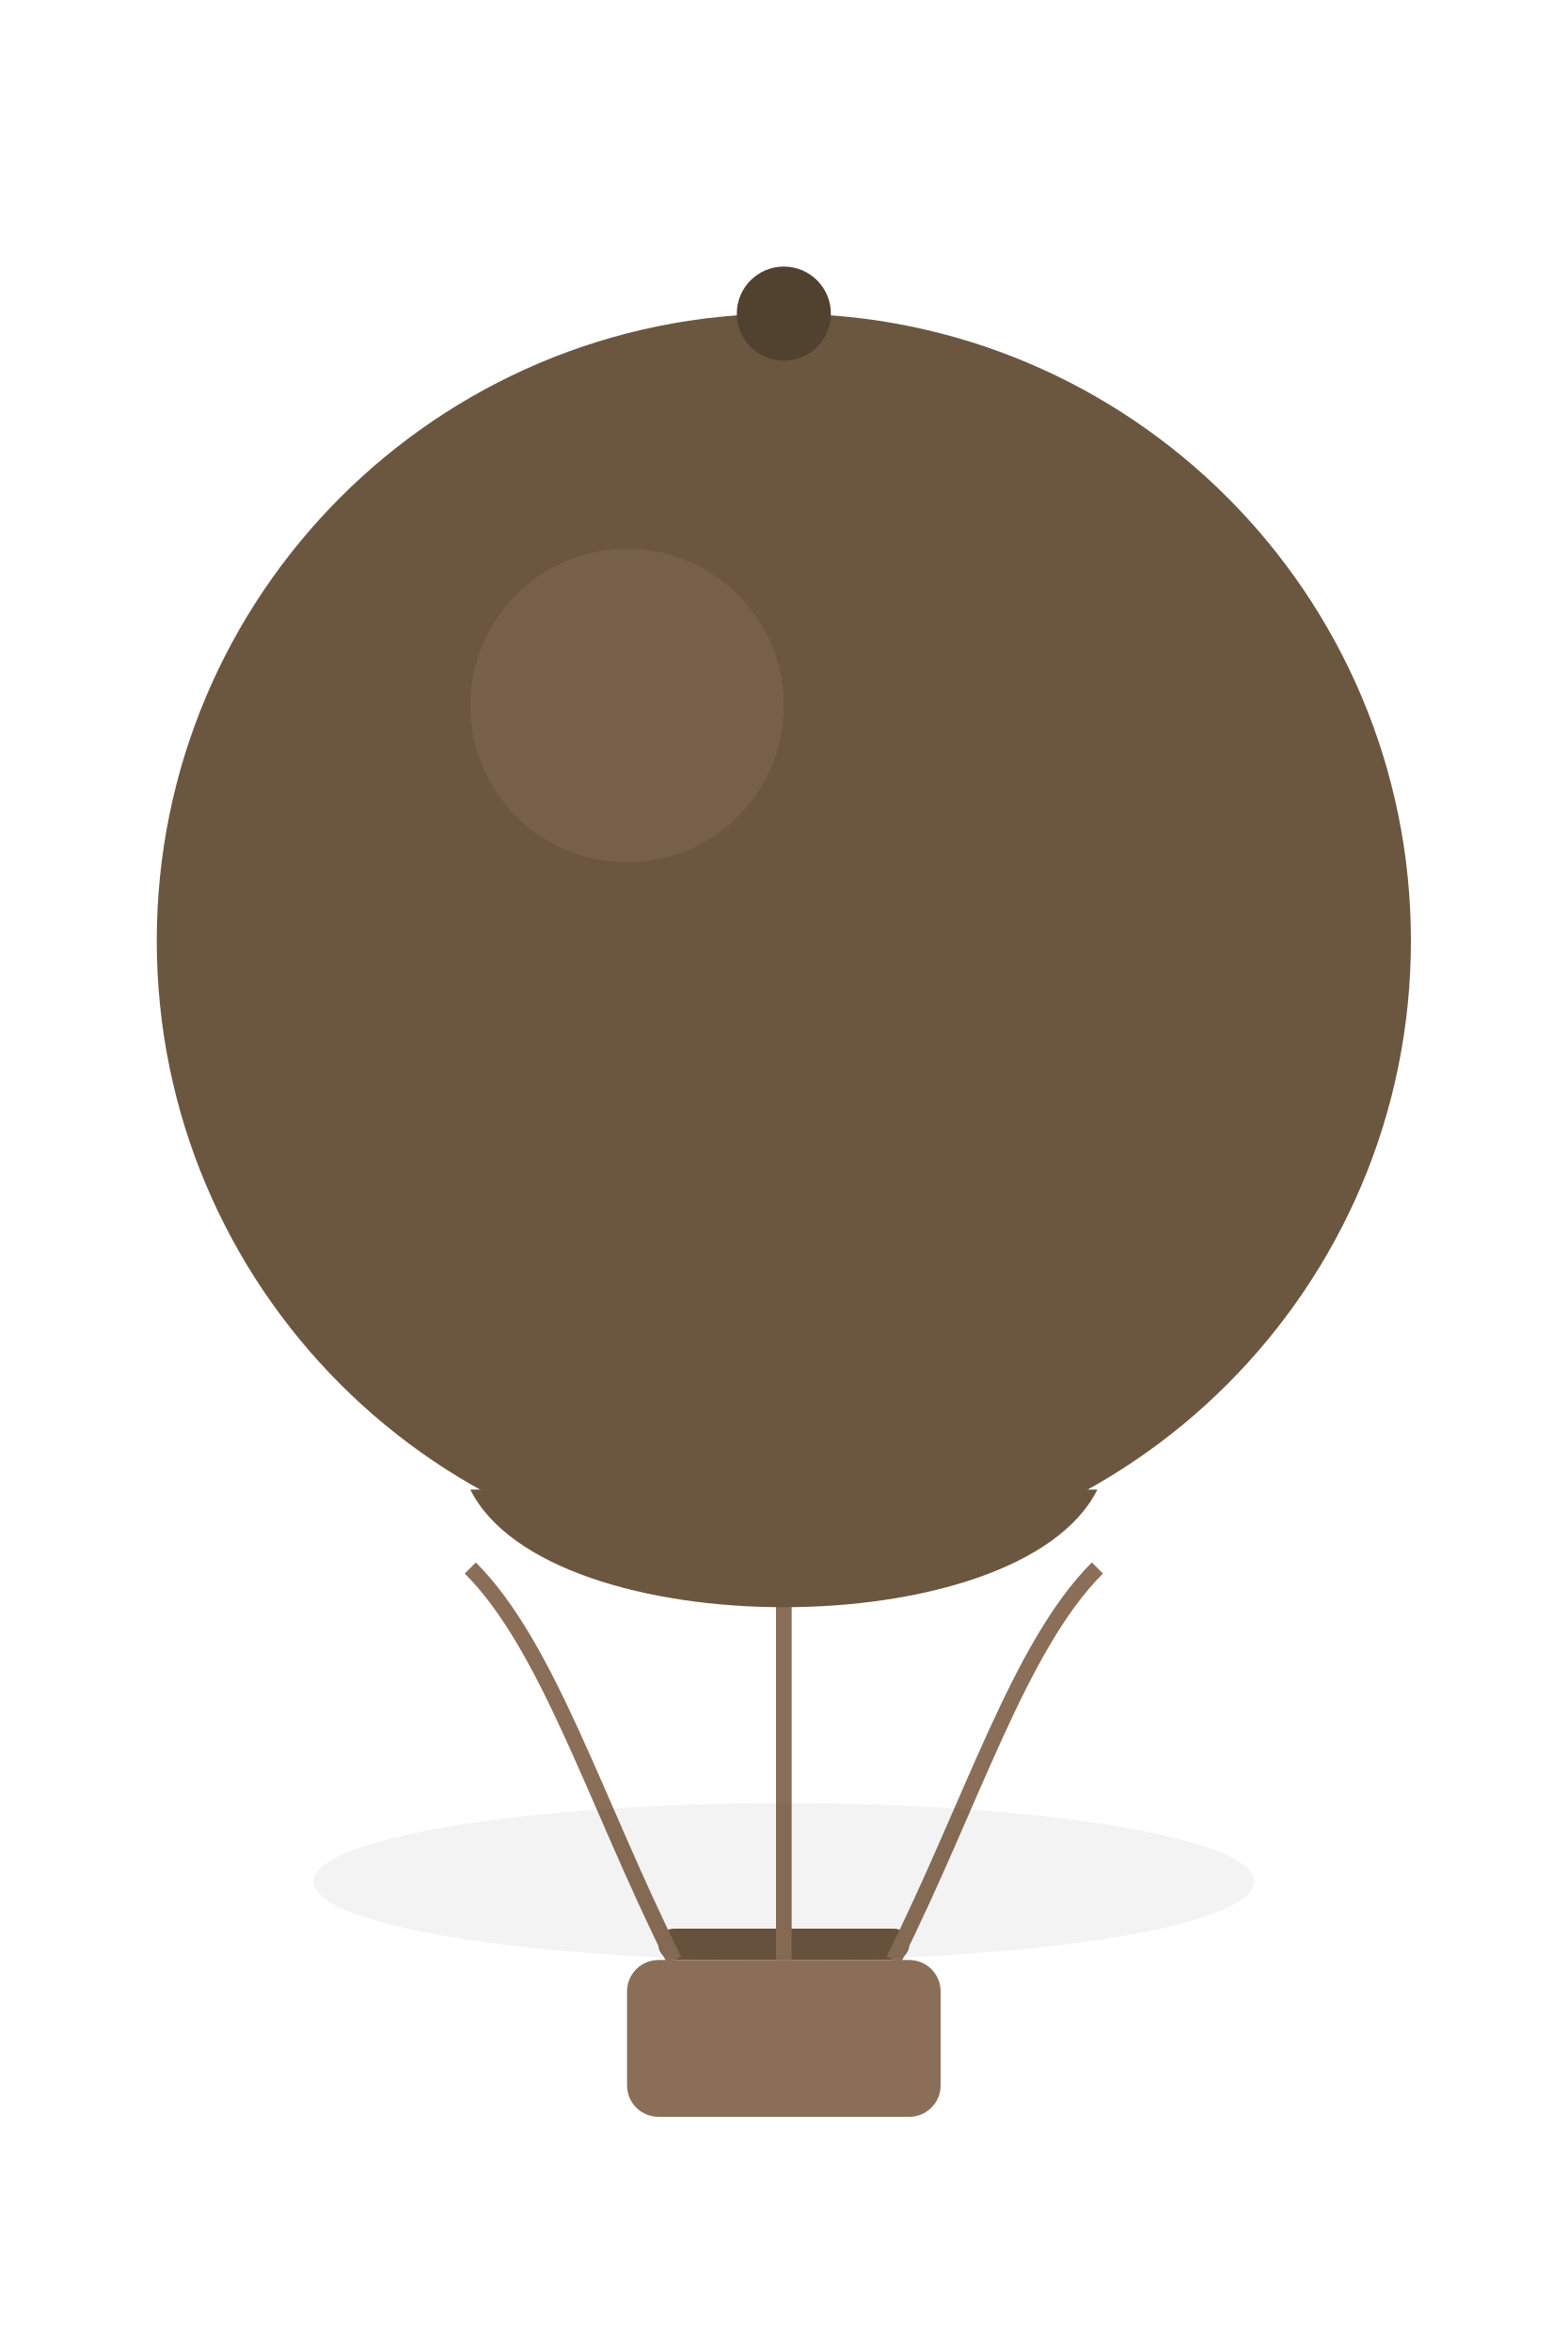
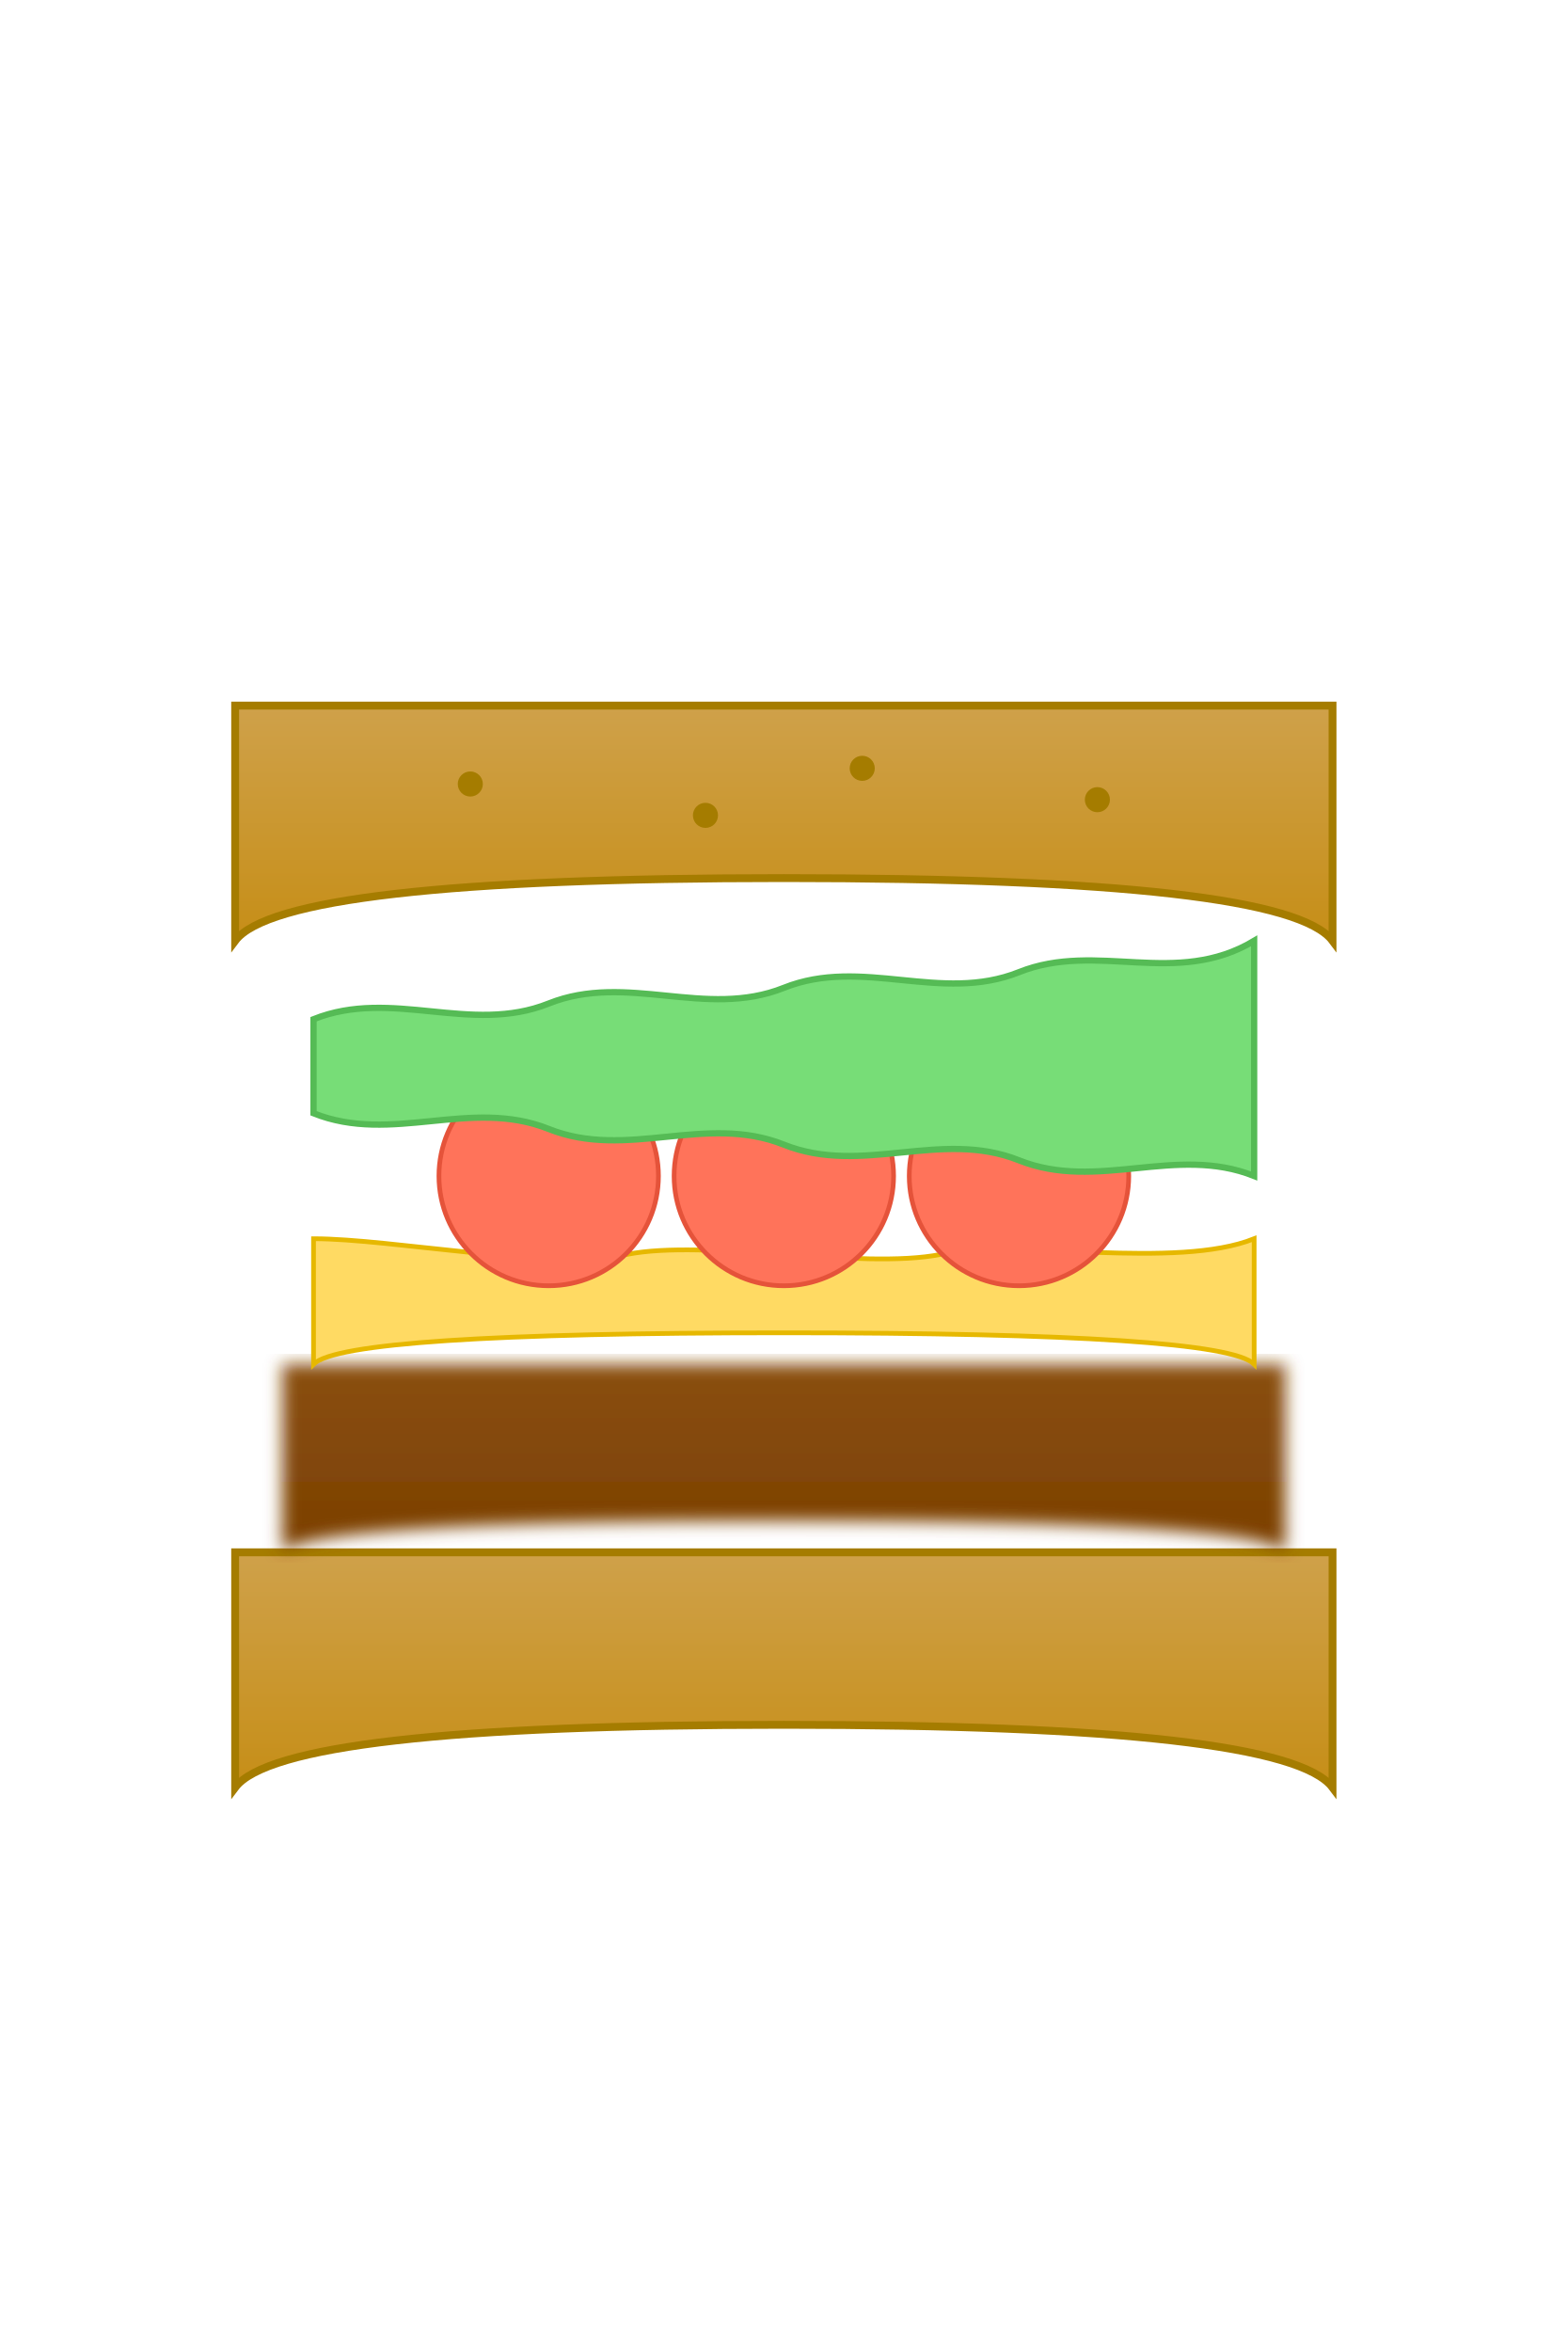
<svg xmlns="http://www.w3.org/2000/svg" viewBox="0 0 100 150">
-   <rect x="40" y="125" width="20" height="10" rx="2" fill="#8a6e57" />
-   <rect x="42" y="123" width="16" height="2" rx="1" fill="#6b563f" />
-   <path d="M43,125 C38,115 35,105 30,100" stroke="#8a6e57" stroke-width="1" fill="none" />
-   <path d="M50,125 C50,115 50,105 50,100" stroke="#8a6e57" stroke-width="1" fill="none" />
-   <path d="M57,125 C62,115 65,105 70,100" stroke="#8a6e57" stroke-width="1" fill="none" />
-   <ellipse cx="50" cy="120" rx="30" ry="5" fill="rgba(0,0,0,0.05)" />
-   <circle cx="50" cy="60" r="40" fill="#6b563f" />
-   <path d="M30,95 C35,105 65,105 70,95" fill="#6b563f" />
-   <circle cx="40" cy="45" r="10" fill="#8a6e57" opacity="0.4" />
-   <circle cx="50" cy="20" r="3" fill="#51412f" />
+   <defs>
+     <filter id="slightBlur_rb" x="-5%" y="-5%" width="110%" height="110%">
+       <feGaussianBlur stdDeviation="0.5" />
+     </filter>
+     <linearGradient id="breadGradient_rb" x1="0%" y1="0%" x2="0%" y2="100%">
+       <stop offset="0%" style="stop-color:#cfa14a;stop-opacity:1" />
+       <stop offset="100%" style="stop-color:#c68e17;stop-opacity:1" />
+     </linearGradient>
+     <linearGradient id="roastBeefGradient" x1="0%" y1="0%" x2="0%" y2="100%">
+       <stop offset="0%" style="stop-color:#8a4f11;stop-opacity:1" />
+       <stop offset="100%" style="stop-color:#7b3f00;stop-opacity:1" />
+     </linearGradient>
+   </defs>
+   <path d="M 15 114 Q 18 110 50 110 Q 82 110 85 114 L 85 99 L 15 99 Z" fill="url(#breadGradient_rb)" stroke="#a57c00" stroke-width="0.5" />
+   <path d="M 18 99 Q 20 97 50 97 Q 80 97 82 99 L 82 87 L 18 87 Z" fill="url(#roastBeefGradient)" filter="url(#slightBlur_rb)" />
+   <path d="M 20 87 Q 22 85 50 85 Q 78 85 80 87             L 80 79             C 75 81 65 79 60 80             C 55 81 45 79 40 80            C 35 81 25 79 20 79 Z" fill="#FFDA63" stroke="#e6b800" stroke-width="0.3" />
+   <circle cx="35" cy="75" r="7" fill="#FF735A" stroke="#E5533A" stroke-width="0.3" />
+   <circle cx="50" cy="75" r="7" fill="#FF735A" stroke="#E5533A" stroke-width="0.3" />
+   <circle cx="65" cy="75" r="7" fill="#FF735A" stroke="#E5533A" stroke-width="0.3" />
+   <path d="M 20 71             C 25 73 30 70 35 72             C 40 74 45 71 50 73            C 55 75 60 72 65 74            C 70 76 75 73 80 75             L 80 60             C 75 63 70 60 65 62            C 60 64 55 61 50 63            C 45 65 40 62 35 64            C 30 66 25 63 20 65 Z" fill="#77DD77" stroke="#55bb55" stroke-width="0.4" />
+   <path d="M 15 60 Q 18 56 50 56 Q 82 56 85 60 L 85 45 L 15 45 Z" fill="url(#breadGradient_rb)" stroke="#a57c00" stroke-width="0.5" />
+   <circle cx="30" cy="50" r="0.8" fill="#a57c00" />
+   <circle cx="45" cy="52" r="0.8" fill="#a57c00" />
+   <circle cx="55" cy="49" r="0.8" fill="#a57c00" />
+   <circle cx="70" cy="51" r="0.8" fill="#a57c00" />
</svg>
